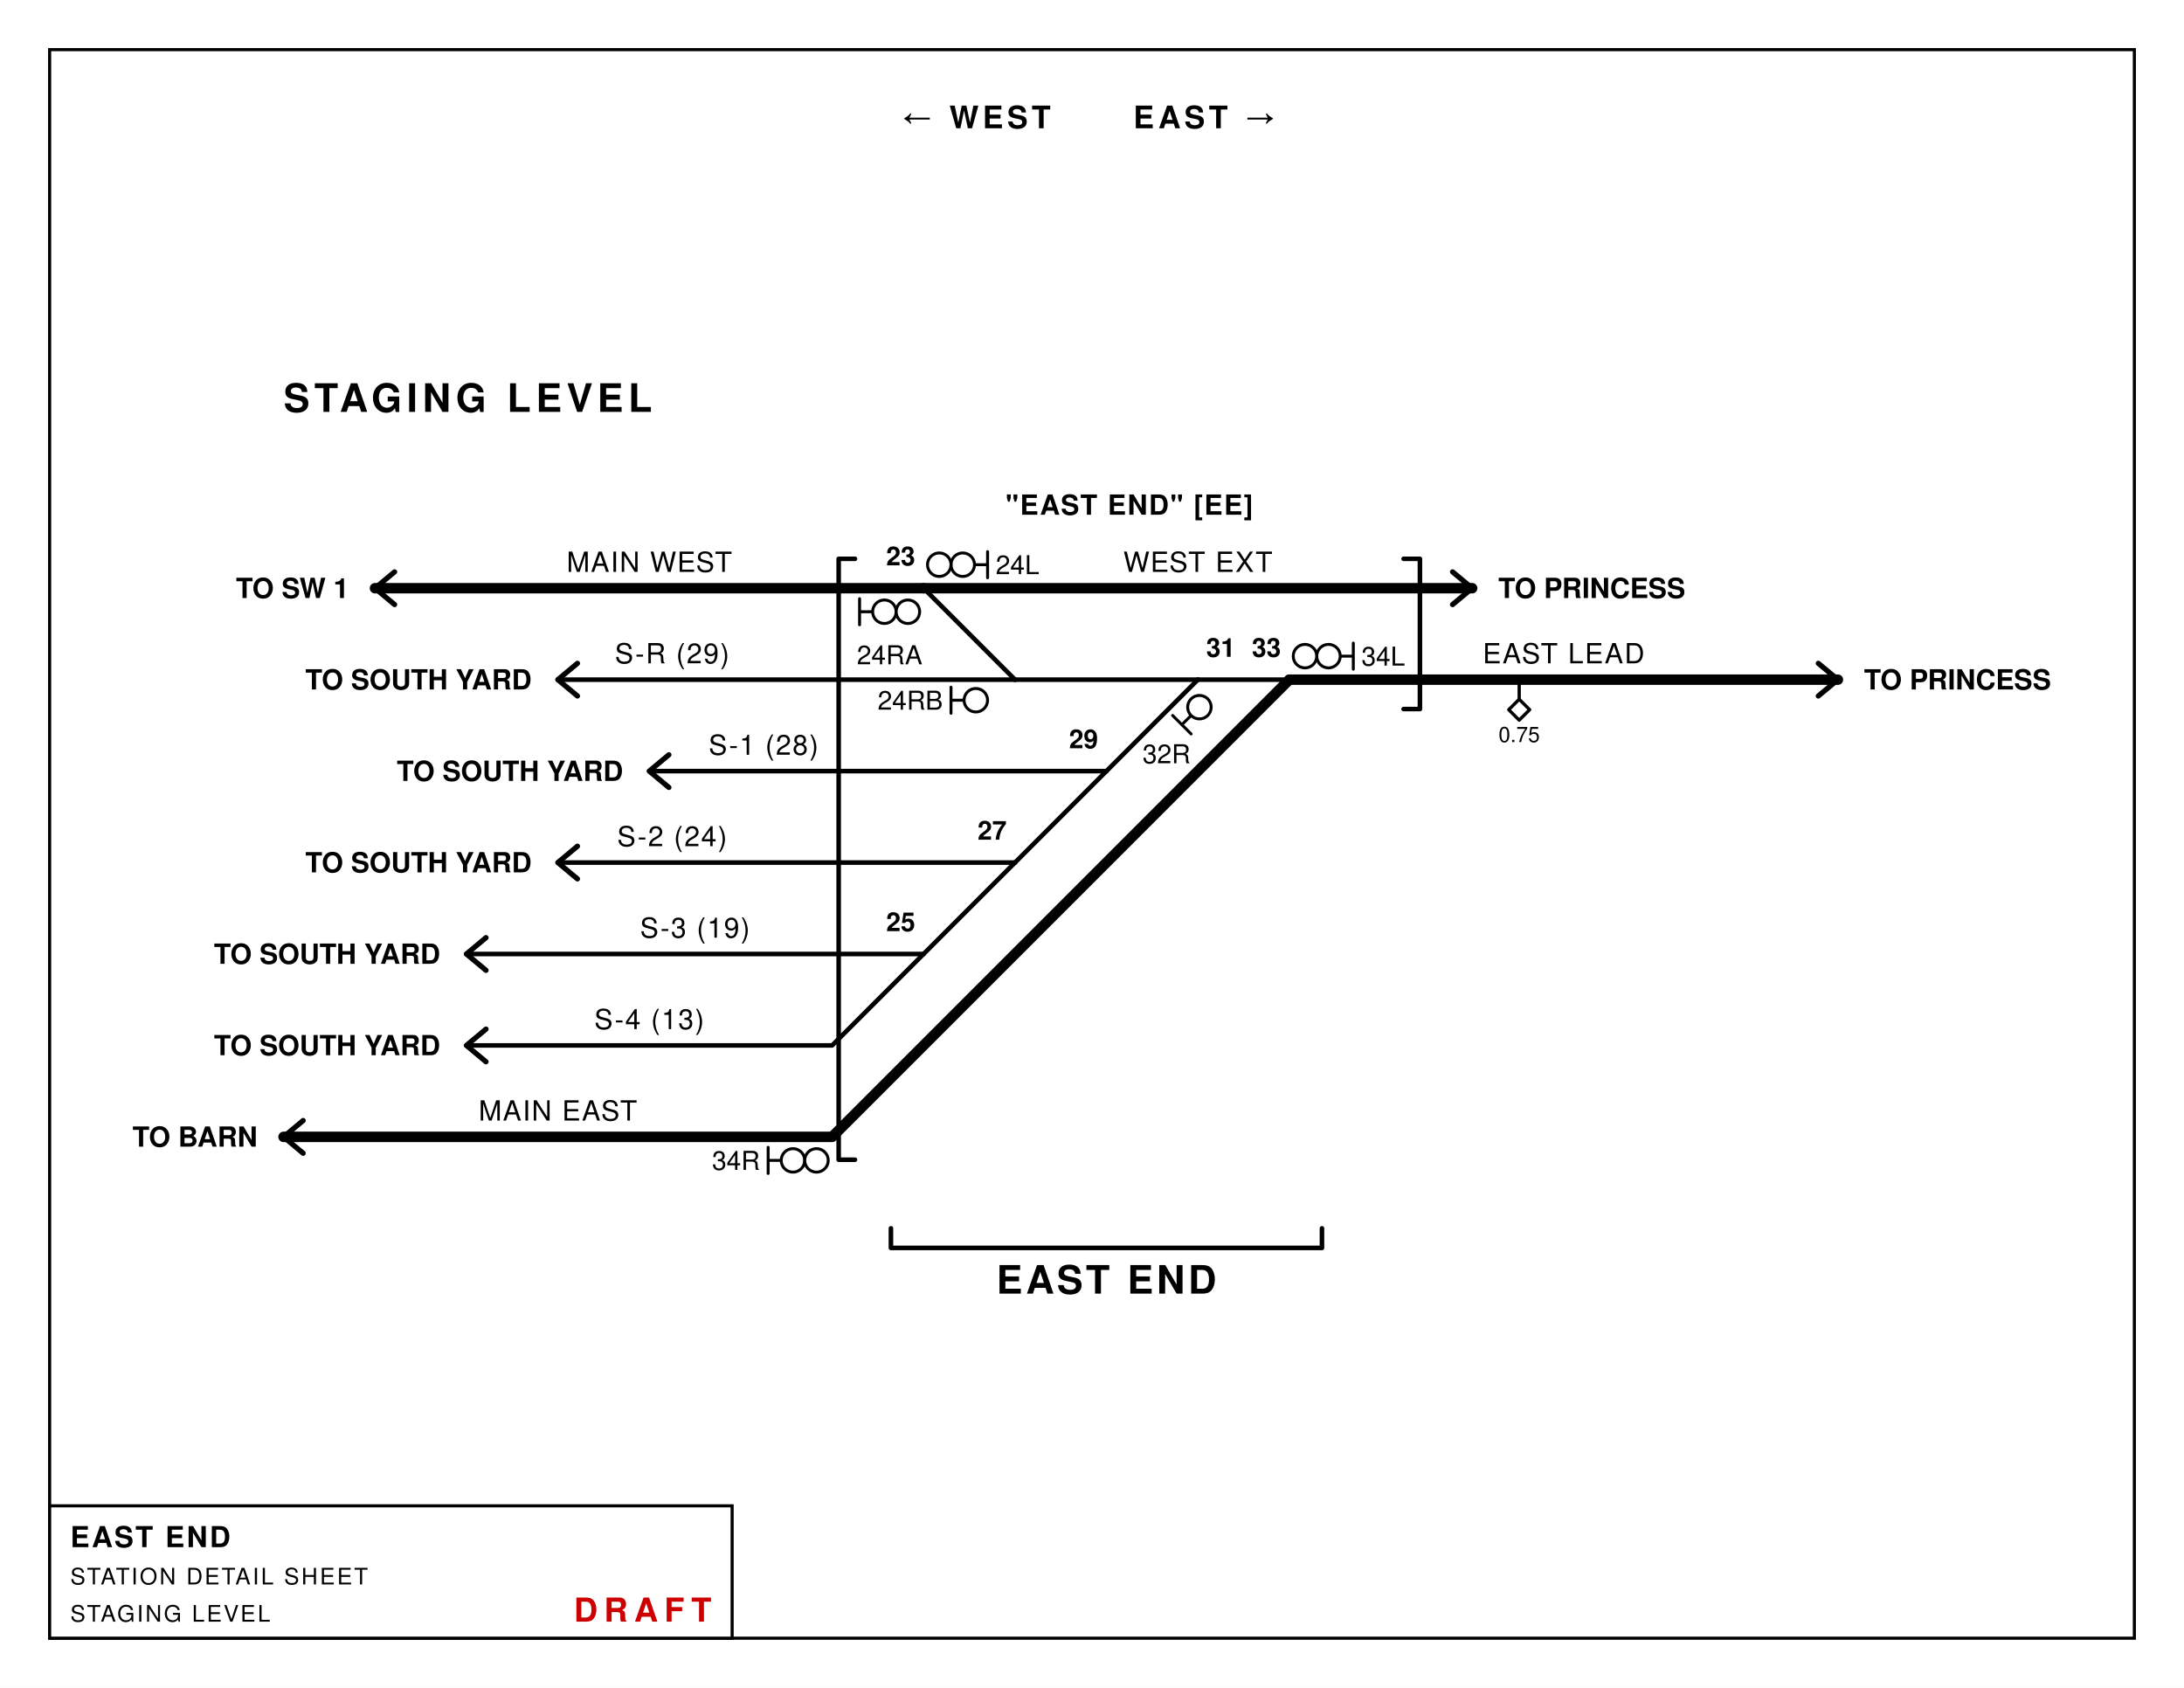
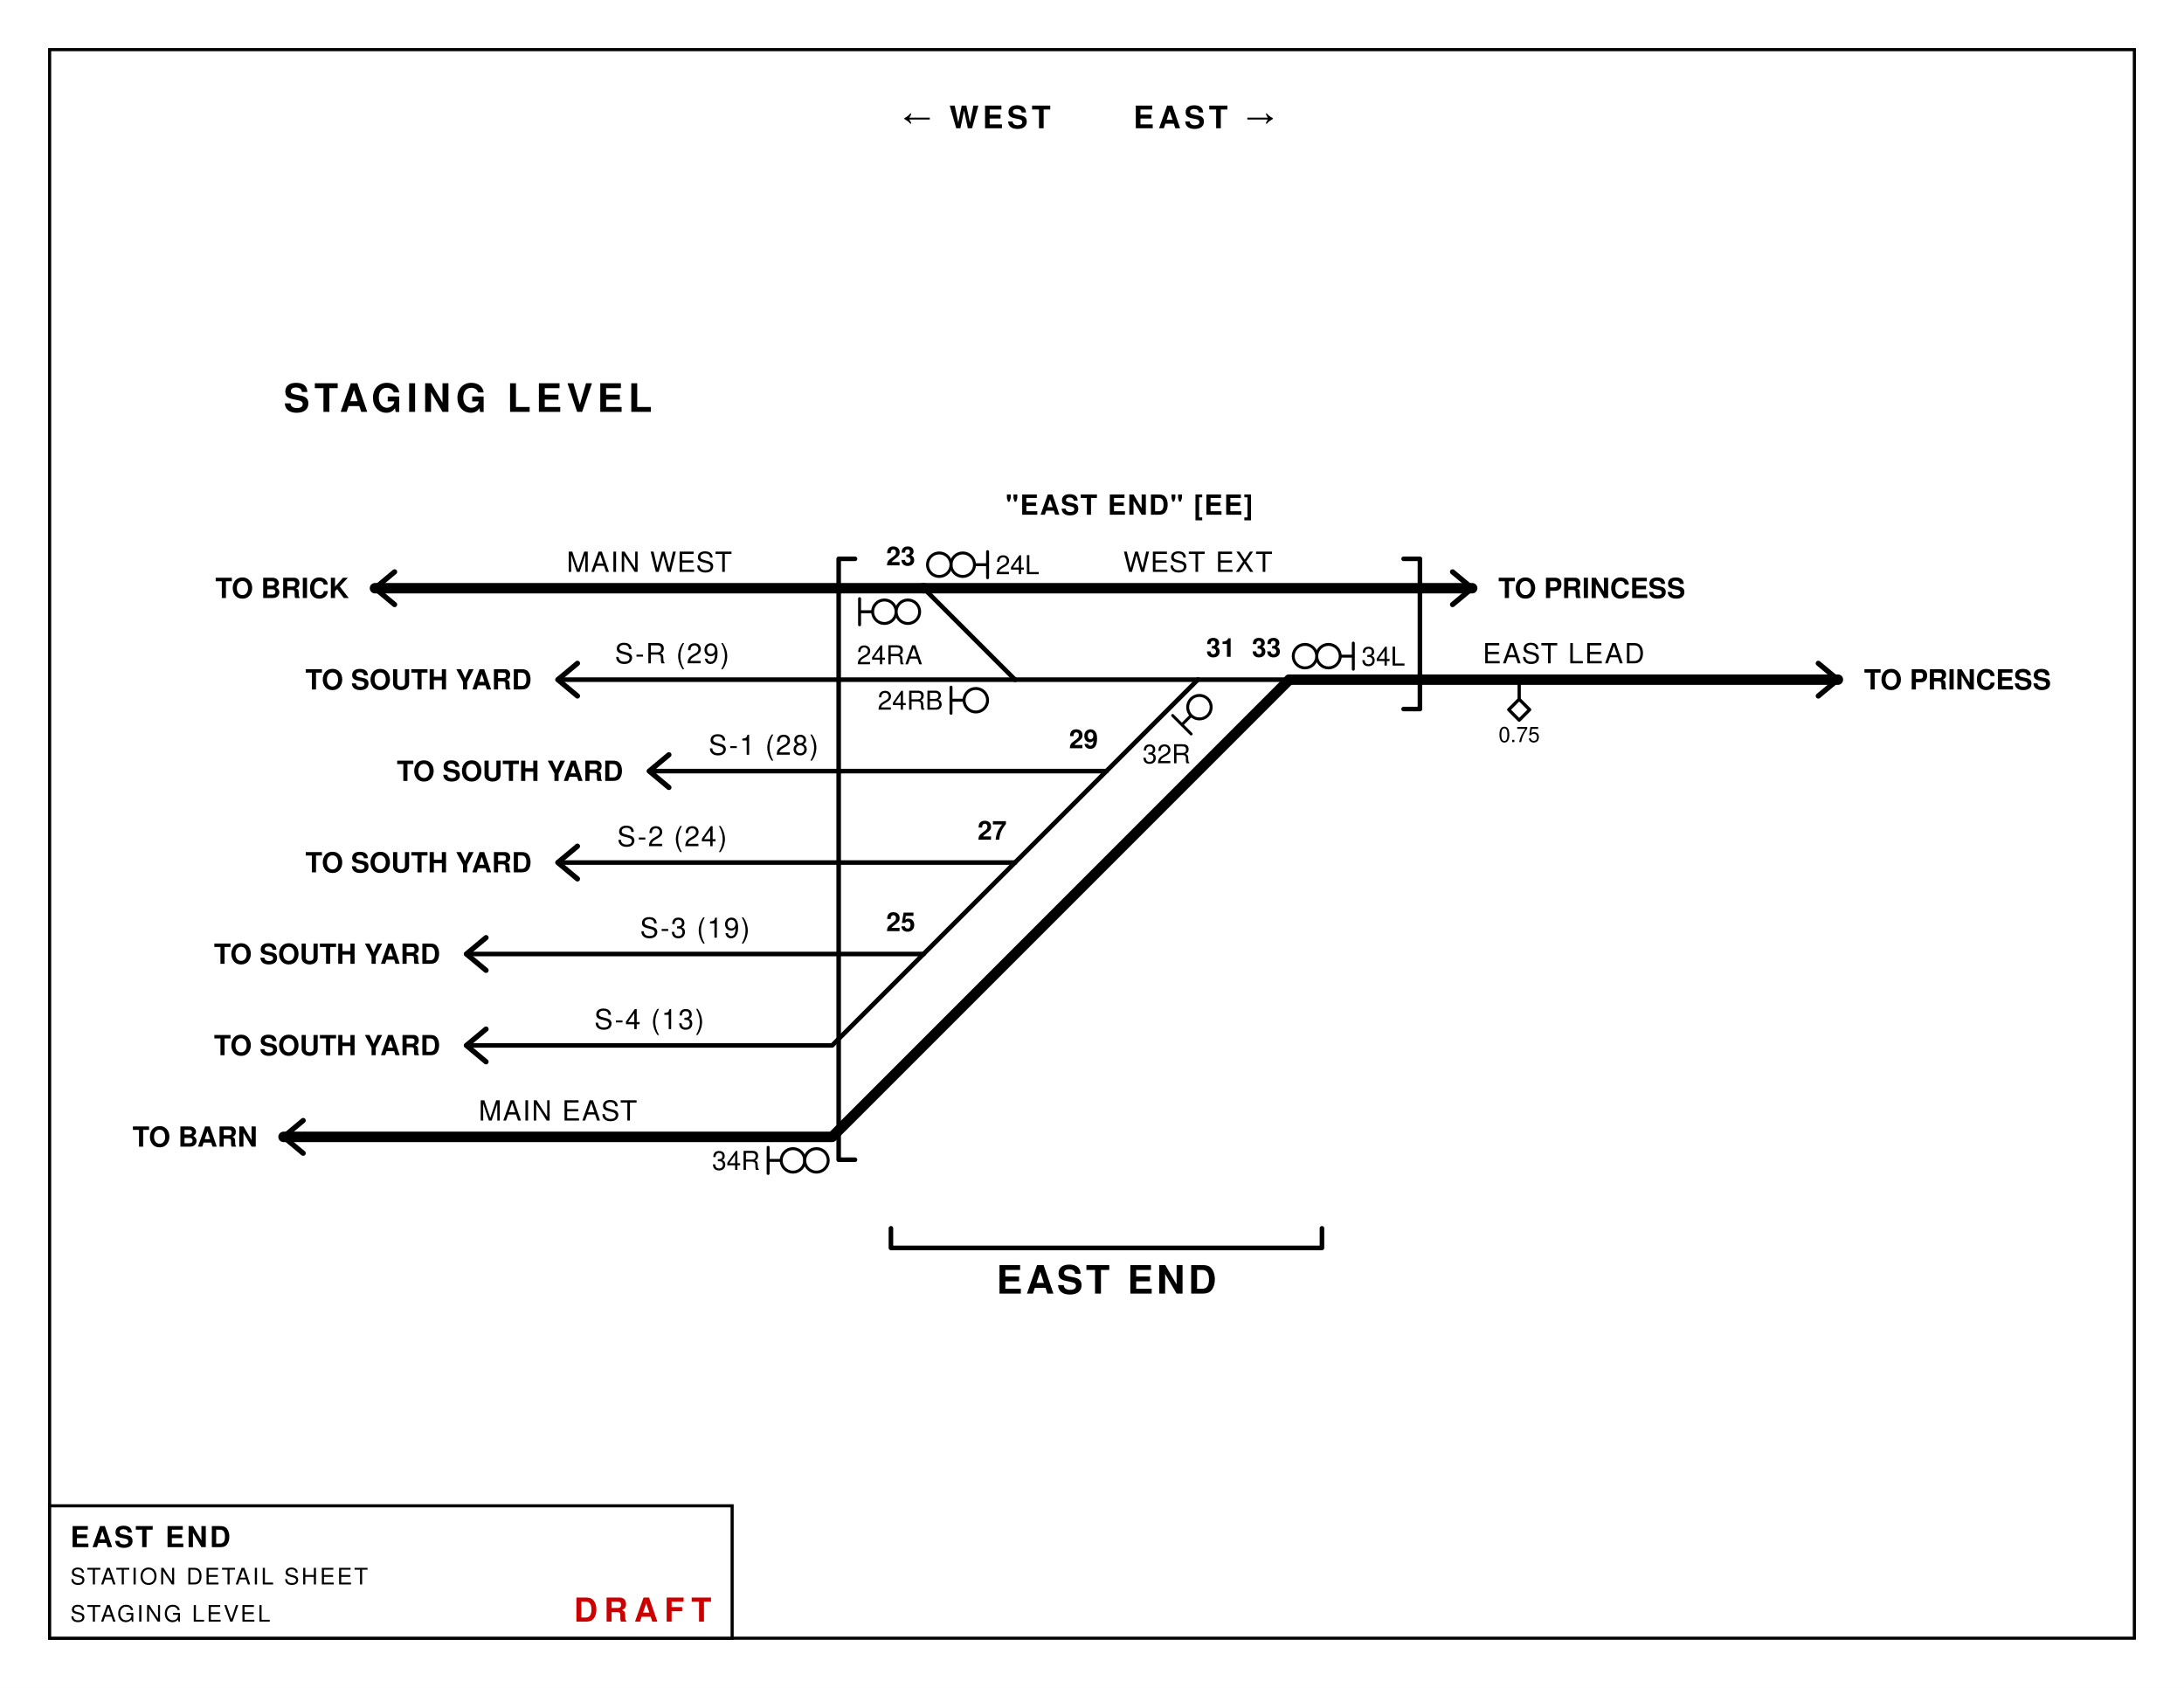
<svg xmlns="http://www.w3.org/2000/svg" viewBox="0 0 1056 816" width="1056" height="816" font-family="'Helvetica Neue',Helvetica,Arial,sans-serif">
  <rect width="1056" height="816" fill="#fff" />
  <rect x="24" y="24" width="1008" height="768" fill="none" stroke="#000" stroke-width="1.5" />
  <g transform="translate(137.1,192.8) scale(1.5789)" fill="none" stroke="#000" stroke-linecap="round" stroke-linejoin="round">
    <path d="M280.0,86.0 L308.0,86.0" stroke-width="1.4" />
    <path d="M224.0,86.0 L280.0,86.0" stroke-width="1.4" />
    <path d="M196.0,58.0 L364.0,58.0" stroke-width="3.2" />
    <path d="M196.0,58.0 L224.0,86.0" stroke-width="1.4" />
    <path d="M196.0,170.0 L224.0,142.0" stroke-width="1.4" />
    <path d="M252.0,114.0 L280.0,86.0" stroke-width="1.4" />
    <path d="M56.0,198.0 L168.0,198.0 L196.0,170.0" stroke-width="1.4" />
    <path d="M56.0,170.0 L196.0,170.0" stroke-width="1.4" />
    <path d="M112.0,114.0 L252.0,114.0" stroke-width="1.4" />
    <path d="M224.0,142.0 L252.0,114.0" stroke-width="1.4" />
    <path d="M308.0,86.0 L476.0,86.0" stroke-width="3.2" />
    <path d="M84.0,142.0 L224.0,142.0" stroke-width="1.4" />
    <path d="M0.0,226.0 L168.0,226.0 L308.0,86.0" stroke-width="3.2" />
    <path d="M84.0,86.0 L224.0,86.0" stroke-width="1.4" />
    <path d="M28.0,58.0 L196.0,58.0" stroke-width="3.2" />
    <path d="M364.0,58.0 m-6,-5 l6,5 l-6,5" stroke-width="1.6" />
    <path d="M56.0,198.0 m6,-5 l-6,5 l6,5" stroke-width="1.6" />
    <path d="M56.0,170.0 m6,-5 l-6,5 l6,5" stroke-width="1.6" />
    <path d="M112.0,114.0 m6,-5 l-6,5 l6,5" stroke-width="1.6" />
    <path d="M476.0,86.0 m-6,-5 l6,5 l-6,5" stroke-width="1.6" />
    <path d="M84.0,142.0 m6,-5 l-6,5 l6,5" stroke-width="1.6" />
    <path d="M0.0,226.0 m6,-5 l-6,5 l6,5" stroke-width="1.6" />
    <path d="M84.0,86.0 m6,-5 l-6,5 l6,5" stroke-width="1.6" />
    <path d="M28.0,58.0 m6,-5 l-6,5 l6,5" stroke-width="1.6" />
    <path d="M186.0,254 L186.0,260 L318.0,260 L318.0,254" stroke-width="1.4" />
    <path d="M215.6,46.8 L215.6,54.8 M215.6,50.8 L211.6,50.8" stroke-width="0.9" />
    <circle cx="208.0" cy="50.8" r="3.6" stroke-width="0.9" fill="#fff" />
    <circle cx="200.8" cy="50.8" r="3.6" stroke-width="0.9" fill="#fff" />
    <path d="M176.4,61.2 L176.4,69.2 M176.4,65.2 L180.4,65.2" stroke-width="0.9" />
    <circle cx="184.0" cy="65.2" r="3.6" stroke-width="0.9" fill="#fff" />
    <circle cx="191.2" cy="65.2" r="3.6" stroke-width="0.9" fill="#fff" />
    <path d="M204.4,88.3 L204.4,96.3 M204.4,92.3 L208.4,92.3" stroke-width="0.9" />
    <circle cx="212.0" cy="92.3" r="3.6" stroke-width="0.9" fill="#fff" />
    <g transform="translate(275.1,99.8) rotate(-45.0)">
      <path d="M0,-4.0 L0,4.0 M0,0 L4.0,0" stroke-width="0.9" />
      <circle cx="7.6" cy="0" r="3.6" stroke-width="0.9" fill="#fff" />
    </g>
    <path d="M327.6,74.8 L327.6,82.8 M327.6,78.8 L323.6,78.8" stroke-width="0.9" />
    <circle cx="320.0" cy="78.8" r="3.6" stroke-width="0.9" fill="#fff" />
    <circle cx="312.8" cy="78.8" r="3.6" stroke-width="0.9" fill="#fff" />
    <path d="M148.4,229.2 L148.4,237.2 M148.4,233.2 L152.4,233.2" stroke-width="0.9" />
    <circle cx="156.0" cy="233.2" r="3.6" stroke-width="0.9" fill="#fff" />
    <circle cx="163.2" cy="233.2" r="3.6" stroke-width="0.9" fill="#fff" />
    <path d="M175.0,49.0 L170.0,49.0 L170.0,233.0 L175.0,233.0" stroke-width="1.4" />
    <path d="M343.0,49.0 L348.0,49.0 L348.0,95.0 L343.0,95.0" stroke-width="1.4" />
    <path d="M378.4,86.0 L378.4,92.0" stroke-width="1" />
    <path d="M378.4,92.0 L381.6,95.2 L378.4,98.4 L375.2,95.2 Z" stroke-width="1" fill="#fff" />
    <text x="0.0" y="4.0" font-size="12" text-anchor="start" font-weight="bold" fill="#000" stroke="none" letter-spacing="1.5">STAGING LEVEL</text>
    <text x="372.0" y="61.0" font-size="8.5" text-anchor="start" font-weight="bold" fill="#000" stroke="none">TO PRINCESS</text>
    <text x="48.0" y="201.0" font-size="8.5" text-anchor="end" font-weight="bold" fill="#000" stroke="none">TO SOUTH YARD</text>
    <text x="48.0" y="173.0" font-size="8.5" text-anchor="end" font-weight="bold" fill="#000" stroke="none">TO SOUTH YARD</text>
    <text x="104.0" y="117.0" font-size="8.5" text-anchor="end" font-weight="bold" fill="#000" stroke="none">TO SOUTH YARD</text>
    <text x="484.0" y="89.0" font-size="8.5" text-anchor="start" font-weight="bold" fill="#000" stroke="none">TO PRINCESS</text>
    <text x="76.0" y="145.0" font-size="8.5" text-anchor="end" font-weight="bold" fill="#000" stroke="none">TO SOUTH YARD</text>
    <text x="-8.0" y="229.0" font-size="8.5" text-anchor="end" font-weight="bold" fill="#000" stroke="none">TO BARN</text>
    <text x="76.0" y="89.0" font-size="8.5" text-anchor="end" font-weight="bold" fill="#000" stroke="none">TO SOUTH YARD</text>
-     <text x="20.0" y="61.0" font-size="8.5" text-anchor="end" font-weight="bold" fill="#000" stroke="none">TO SW 1</text>
+     <text x="20.0" y="61.0" font-size="8.5" text-anchor="end" font-weight="bold" fill="#000" stroke="none">TO BRICK</text>
    <text x="252.0" y="274.0" font-size="12" text-anchor="middle" font-weight="bold" fill="#000" stroke="none" letter-spacing="1">EAST END</text>
    <text x="185.6" y="81.3" font-size="8" text-anchor="middle" font-weight="normal" fill="#000" stroke="none">24RA</text>
    <text x="119.0" y="81.0" font-size="8.5" text-anchor="middle" font-weight="normal" fill="#000" stroke="none" letter-spacing="0.4">S-R (29)</text>
    <text x="270.4" y="111.6" font-size="8" text-anchor="middle" font-weight="normal" fill="#000" stroke="none">32R</text>
    <text x="145.9" y="236.1" font-size="8" text-anchor="end" font-weight="normal" fill="#000" stroke="none">34R</text>
    <text x="218.1" y="53.7" font-size="8" text-anchor="start" font-weight="normal" fill="#000" stroke="none">24L</text>
    <text x="201.9" y="95.2" font-size="8" text-anchor="end" font-weight="normal" fill="#000" stroke="none">24RB</text>
    <text x="330.1" y="81.7" font-size="8" text-anchor="start" font-weight="normal" fill="#000" stroke="none">34L</text>
    <text x="280.0" y="53.0" font-size="8.5" text-anchor="middle" font-weight="normal" fill="#000" stroke="none" letter-spacing="0.4">WEST EXT</text>
    <text x="126.0" y="165.0" font-size="8.5" text-anchor="middle" font-weight="normal" fill="#000" stroke="none" letter-spacing="0.4">S-3 (19)</text>
    <text x="392.0" y="81.0" font-size="8.5" text-anchor="middle" font-weight="normal" fill="#000" stroke="none" letter-spacing="0.4">EAST LEAD</text>
    <text x="112.0" y="53.0" font-size="8.5" text-anchor="middle" font-weight="normal" fill="#000" stroke="none" letter-spacing="0.4">MAIN WEST</text>
    <text x="189.0" y="163.0" font-size="8" text-anchor="middle" font-weight="bold" fill="#000" stroke="none">25</text>
    <text x="245.0" y="107.0" font-size="8" text-anchor="middle" font-weight="bold" fill="#000" stroke="none">29</text>
    <text x="147.0" y="109.0" font-size="8.5" text-anchor="middle" font-weight="normal" fill="#000" stroke="none" letter-spacing="0.4">S-1 (28)</text>
    <text x="217.0" y="135.0" font-size="8" text-anchor="middle" font-weight="bold" fill="#000" stroke="none">27</text>
    <text x="119.0" y="137.0" font-size="8.5" text-anchor="middle" font-weight="normal" fill="#000" stroke="none" letter-spacing="0.4">S-2 (24)</text>
    <text x="112.0" y="193.0" font-size="8.5" text-anchor="middle" font-weight="normal" fill="#000" stroke="none" letter-spacing="0.4">S-4 (13)</text>
    <text x="84.0" y="221.0" font-size="8.5" text-anchor="middle" font-weight="normal" fill="#000" stroke="none" letter-spacing="0.4">MAIN EAST</text>
    <text x="189.0" y="51.0" font-size="8" text-anchor="middle" font-weight="bold" fill="#000" stroke="none">23</text>
    <text x="287.0" y="79.0" font-size="8" text-anchor="middle" font-weight="bold" fill="#000" stroke="none">31</text>
    <text x="301.0" y="79.0" font-size="8" text-anchor="middle" font-weight="bold" fill="#000" stroke="none">33</text>
    <text x="259.0" y="35.5" font-size="8.5" text-anchor="middle" font-weight="bold" fill="#000" stroke="none" letter-spacing="0.4">"EAST END" [EE]</text>
    <text x="378.4" y="105.1" font-size="6.5" text-anchor="middle" font-weight="normal" fill="#000" stroke="none">0.75</text>
  </g>
  <text x="508.0" y="62" font-size="15" text-anchor="end" font-weight="bold" letter-spacing="2">← WEST</text>
  <text x="548.0" y="62" font-size="15" text-anchor="start" font-weight="bold" letter-spacing="2">EAST →</text>
  <rect x="24" y="728" width="330" height="64" fill="#fff" stroke="#000" stroke-width="1.5" />
  <text x="34" y="748" font-size="14" font-weight="bold" letter-spacing="1">EAST END</text>
  <text x="34" y="766" font-size="11" font-weight="normal" letter-spacing="1">STATION DETAIL SHEET</text>
  <text x="34" y="784" font-size="11" font-weight="normal" letter-spacing="1">STAGING LEVEL</text>
  <text x="344" y="784" font-size="16" text-anchor="end" font-weight="bold" letter-spacing="3" fill="#c00">DRAFT</text>
</svg>
